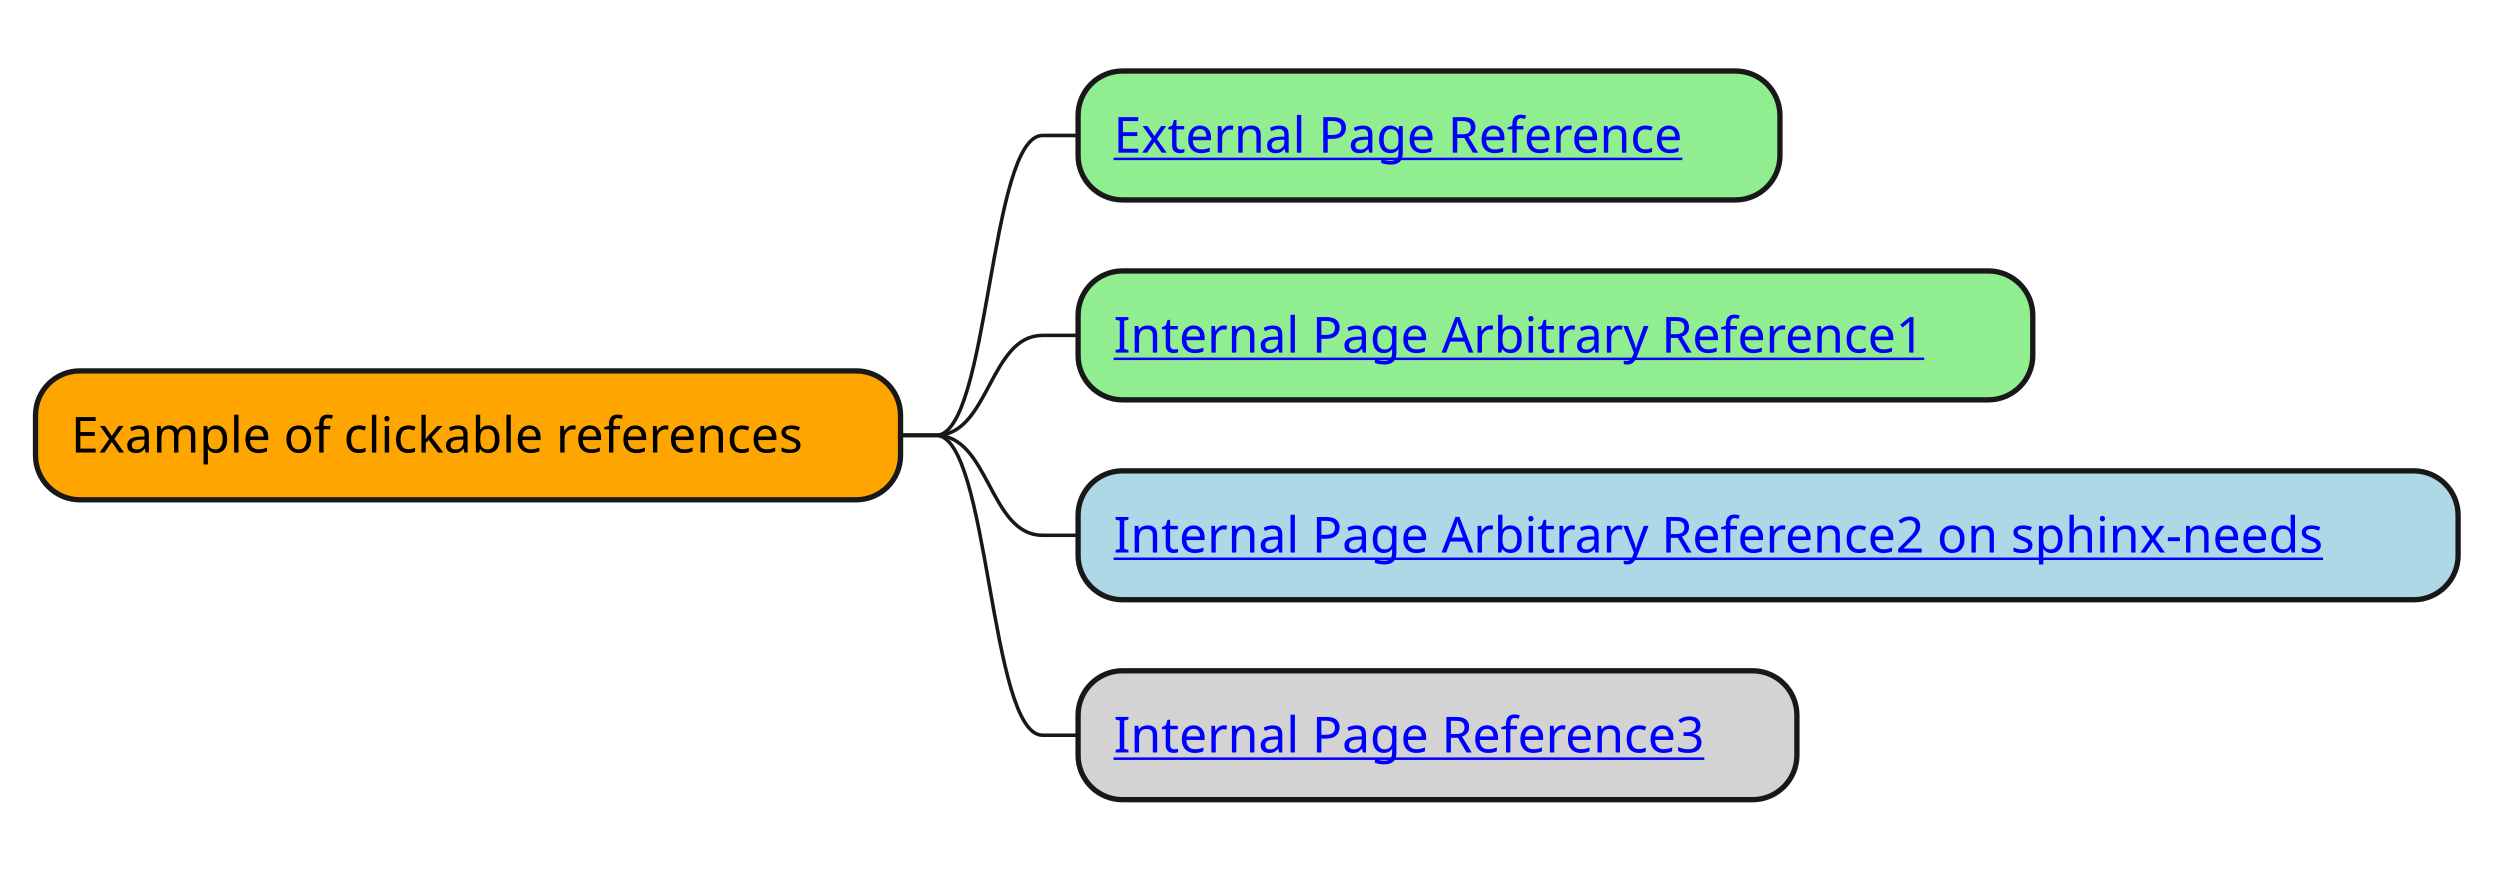
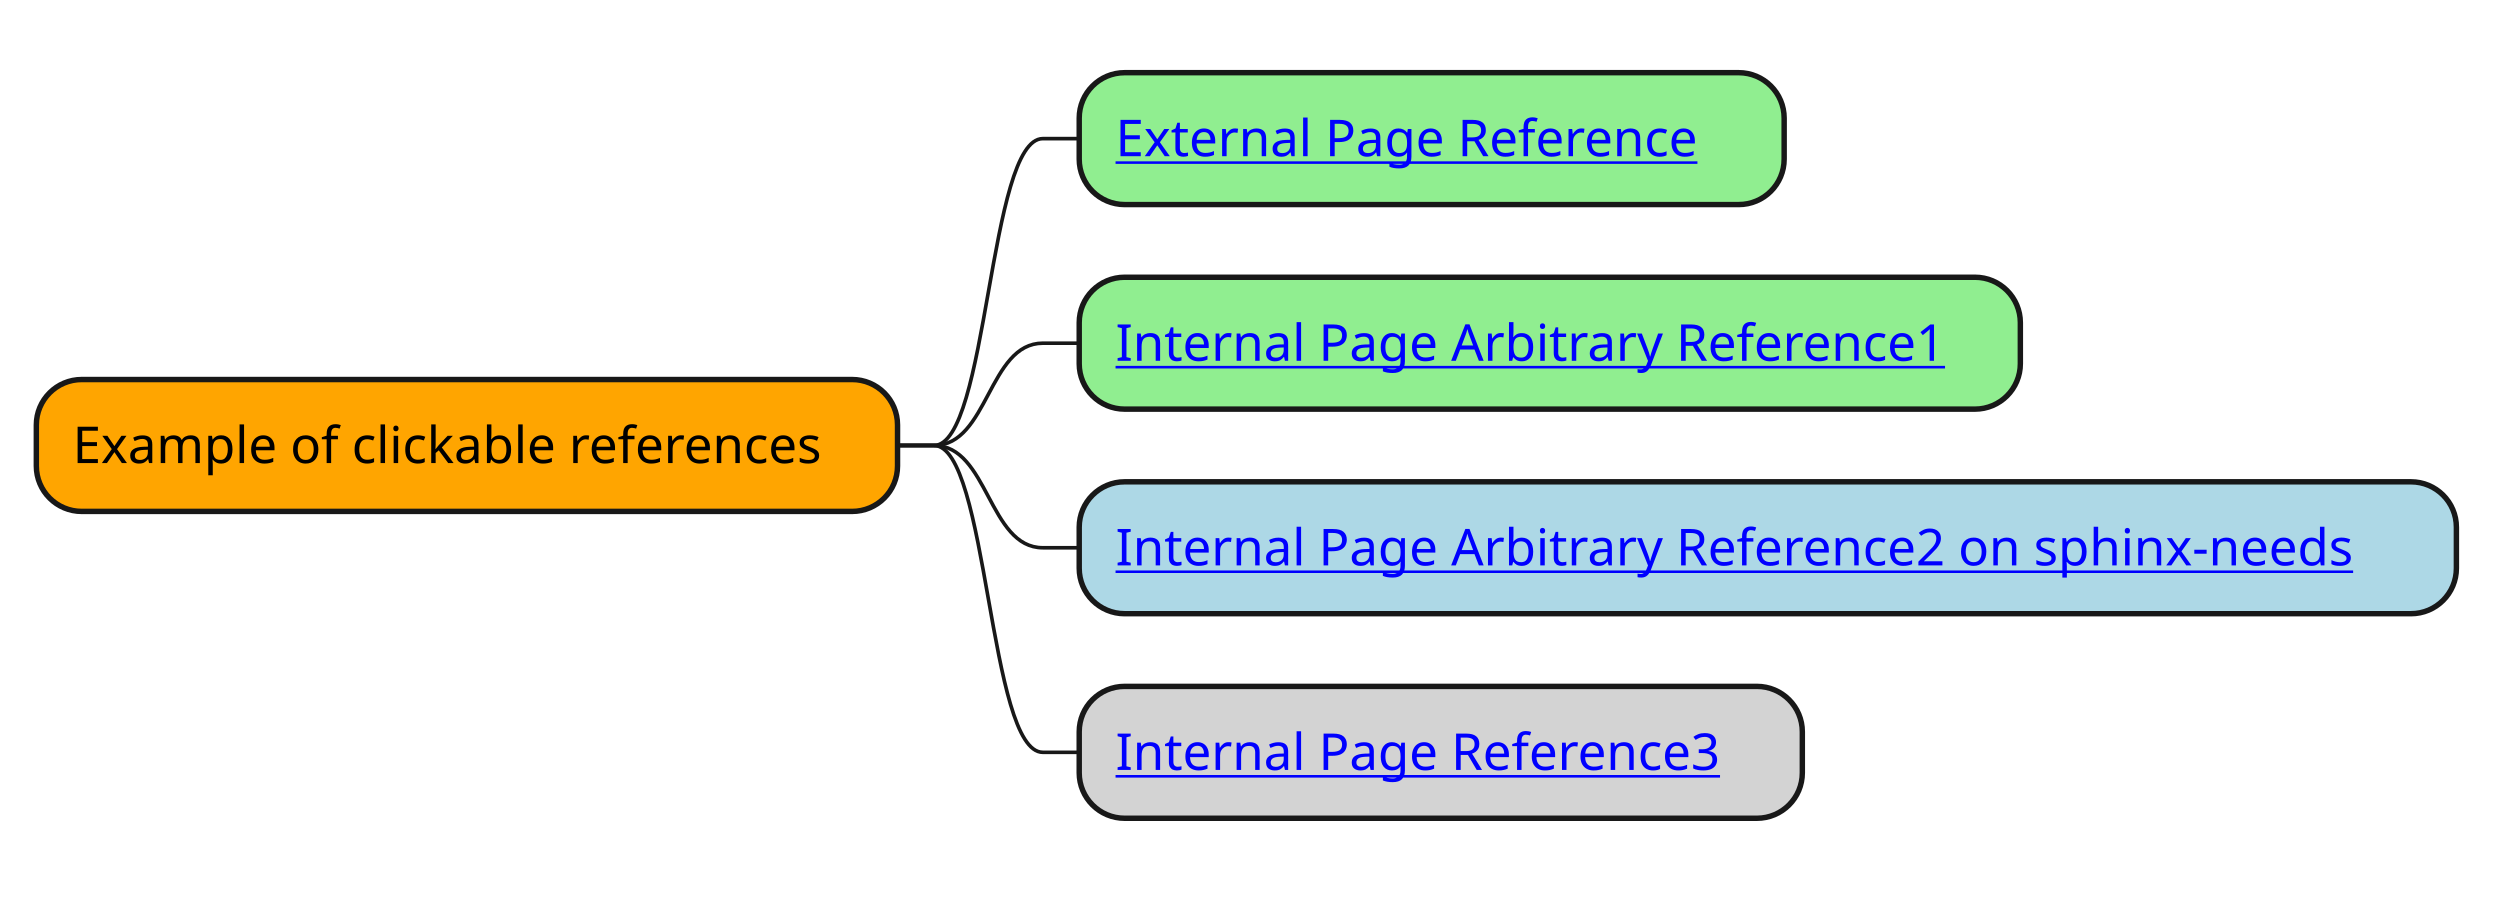
- <svg xmlns="http://www.w3.org/2000/svg" xmlns:xlink="http://www.w3.org/1999/xlink" contentStyleType="text/css" data-diagram-type="MINDMAP" height="247px" preserveAspectRatio="none" style="width:704px;height:247px;background:#FFFFFF;" version="1.1" viewBox="0 0 704 247" width="704px" zoomAndPan="magnify">
+ <svg xmlns="http://www.w3.org/2000/svg" xmlns:xlink="http://www.w3.org/1999/xlink" contentStyleType="text/css" height="247px" preserveAspectRatio="none" style="width:688px;height:247px;background:#FFFFFF;" version="1.1" viewBox="0 0 688 247" width="688px" zoomAndPan="magnify">
  <defs />
  <g>
-     <rect fill="#FFA500" height="36.297" rx="12.5" ry="12.5" style="stroke:#181818;stroke-width:1.5;" width="243.59" x="10" y="104.445" />
-     <text fill="#000000" font-family="sans-serif" font-size="14" lengthAdjust="spacing" textLength="223.59" x="20" y="127.44">Example of clickable references</text>
-     <rect fill="#90EE90" height="36.297" rx="12.5" ry="12.5" style="stroke:#181818;stroke-width:1.5;" width="197.639" x="303.59" y="20" />
+     <rect fill="#FFA500" height="36.297" rx="12.5" ry="12.5" style="stroke:#181818;stroke-width:1.5;" width="237" x="10" y="104.445" />
+     <text fill="#000000" font-family="sans-serif" font-size="14" lengthAdjust="spacing" textLength="217" x="20" y="127.44">Example of clickable references</text>
+     <rect fill="#90EE90" height="36.297" rx="12.5" ry="12.5" style="stroke:#181818;stroke-width:1.5;" width="194" x="297" y="20" />
    <a href="https://www.sphinx-doc.org/en/master/" target="_top" title="https://www.sphinx-doc.org/en/master/" xlink:actuate="onRequest" xlink:href="https://www.sphinx-doc.org/en/master/" xlink:show="new" xlink:title="https://www.sphinx-doc.org/en/master/" xlink:type="simple">
-       <text fill="#0000FF" font-family="sans-serif" font-size="14" lengthAdjust="spacing" text-decoration="underline" textLength="173.189" x="313.59" y="42.995">External Page Reference</text>
+       <text fill="#0000FF" font-family="sans-serif" font-size="14" lengthAdjust="spacing" text-decoration="underline" textLength="170" x="307" y="42.995">External Page Reference</text>
    </a>
-     <path d="M253.59,122.594 L263.59,122.594 C278.59,122.594 278.59,38.148 293.59,38.148 L303.59,38.148" fill="none" style="stroke:#181818;stroke-width:1;" />
-     <rect fill="#90EE90" height="36.297" rx="12.5" ry="12.5" style="stroke:#181818;stroke-width:1.5;" width="268.842" x="303.59" y="76.297" />
+     <path d="M247,122.594 L257,122.594 C272,122.594 272,38.148 287,38.148 L297,38.148 " fill="none" style="stroke:#181818;stroke-width:1.0;" />
+     <rect fill="#90EE90" height="36.297" rx="12.5" ry="12.5" style="stroke:#181818;stroke-width:1.5;" width="259" x="297" y="76.297" />
    <a href="../test/textx/test-plantuml2.html#heading-2" target="_top" title=":ref:`Heading 2`" xlink:actuate="onRequest" xlink:href=":ref:`Heading 2`" xlink:show="new" xlink:title=":ref:`Heading 2`" xlink:type="simple">
-       <text fill="#0000FF" font-family="sans-serif" font-size="14" lengthAdjust="spacing" text-decoration="underline" textLength="244.392" x="313.59" y="99.292">Internal Page Arbitrary Reference1</text>
+       <text fill="#0000FF" font-family="sans-serif" font-size="14" lengthAdjust="spacing" text-decoration="underline" textLength="235" x="307" y="99.292">Internal Page Arbitrary Reference1</text>
    </a>
-     <path d="M253.59,122.594 L263.59,122.594 C278.59,122.594 278.59,94.445 293.59,94.445 L303.59,94.445" fill="none" style="stroke:#181818;stroke-width:1;" />
-     <rect fill="#ADD8E6" height="36.297" rx="12.5" ry="12.5" style="stroke:#181818;stroke-width:1.5;" width="388.614" x="303.59" y="132.594" />
+     <path d="M247,122.594 L257,122.594 C272,122.594 272,94.445 287,94.445 L297,94.445 " fill="none" style="stroke:#181818;stroke-width:1.0;" />
+     <rect fill="#ADD8E6" height="36.297" rx="12.5" ry="12.5" style="stroke:#181818;stroke-width:1.5;" width="379" x="297" y="132.594" />
    <a href="../test/textx/testz/test-plantuml3.html#N_00002" target="_top" title=":ref:`N_00002`" xlink:actuate="onRequest" xlink:href=":ref:`N_00002`" xlink:show="new" xlink:title=":ref:`N_00002`" xlink:type="simple">
-       <text fill="#0000FF" font-family="sans-serif" font-size="14" lengthAdjust="spacing" text-decoration="underline" textLength="364.164" x="313.59" y="155.589">Internal Page Arbitrary Reference2 on sphinx-needs</text>
+       <text fill="#0000FF" font-family="sans-serif" font-size="14" lengthAdjust="spacing" text-decoration="underline" textLength="355" x="307" y="155.589">Internal Page Arbitrary Reference2 on sphinx-needs</text>
    </a>
-     <path d="M253.59,122.594 L263.59,122.594 C278.59,122.594 278.59,150.742 293.59,150.742 L303.59,150.742" fill="none" style="stroke:#181818;stroke-width:1;" />
-     <rect fill="#D3D3D3" height="36.297" rx="12.5" ry="12.5" style="stroke:#181818;stroke-width:1.5;" width="202.417" x="303.59" y="188.891" />
+     <path d="M247,122.594 L257,122.594 C272,122.594 272,150.742 287,150.742 L297,150.742 " fill="none" style="stroke:#181818;stroke-width:1.0;" />
+     <rect fill="#D3D3D3" height="36.297" rx="12.5" ry="12.5" style="stroke:#181818;stroke-width:1.5;" width="199" x="297" y="188.891" />
    <a href="../test/textx/testz/test-plantuml3.html#test-plantuml-3" target="_top" title=":doc:`Test PlantUML 3`" xlink:actuate="onRequest" xlink:href=":doc:`Test PlantUML 3`" xlink:show="new" xlink:title=":doc:`Test PlantUML 3`" xlink:type="simple">
-       <text fill="#0000FF" font-family="sans-serif" font-size="14" lengthAdjust="spacing" text-decoration="underline" textLength="177.967" x="313.59" y="211.886">Internal Page Reference3</text>
+       <text fill="#0000FF" font-family="sans-serif" font-size="14" lengthAdjust="spacing" text-decoration="underline" textLength="175" x="307" y="211.886">Internal Page Reference3</text>
    </a>
-     <path d="M253.59,122.594 L263.59,122.594 C278.59,122.594 278.59,207.039 293.59,207.039 L303.59,207.039" fill="none" style="stroke:#181818;stroke-width:1;" />
+     <path d="M247,122.594 L257,122.594 C272,122.594 272,207.039 287,207.039 L297,207.039 " fill="none" style="stroke:#181818;stroke-width:1.0;" />
  </g>
</svg>
